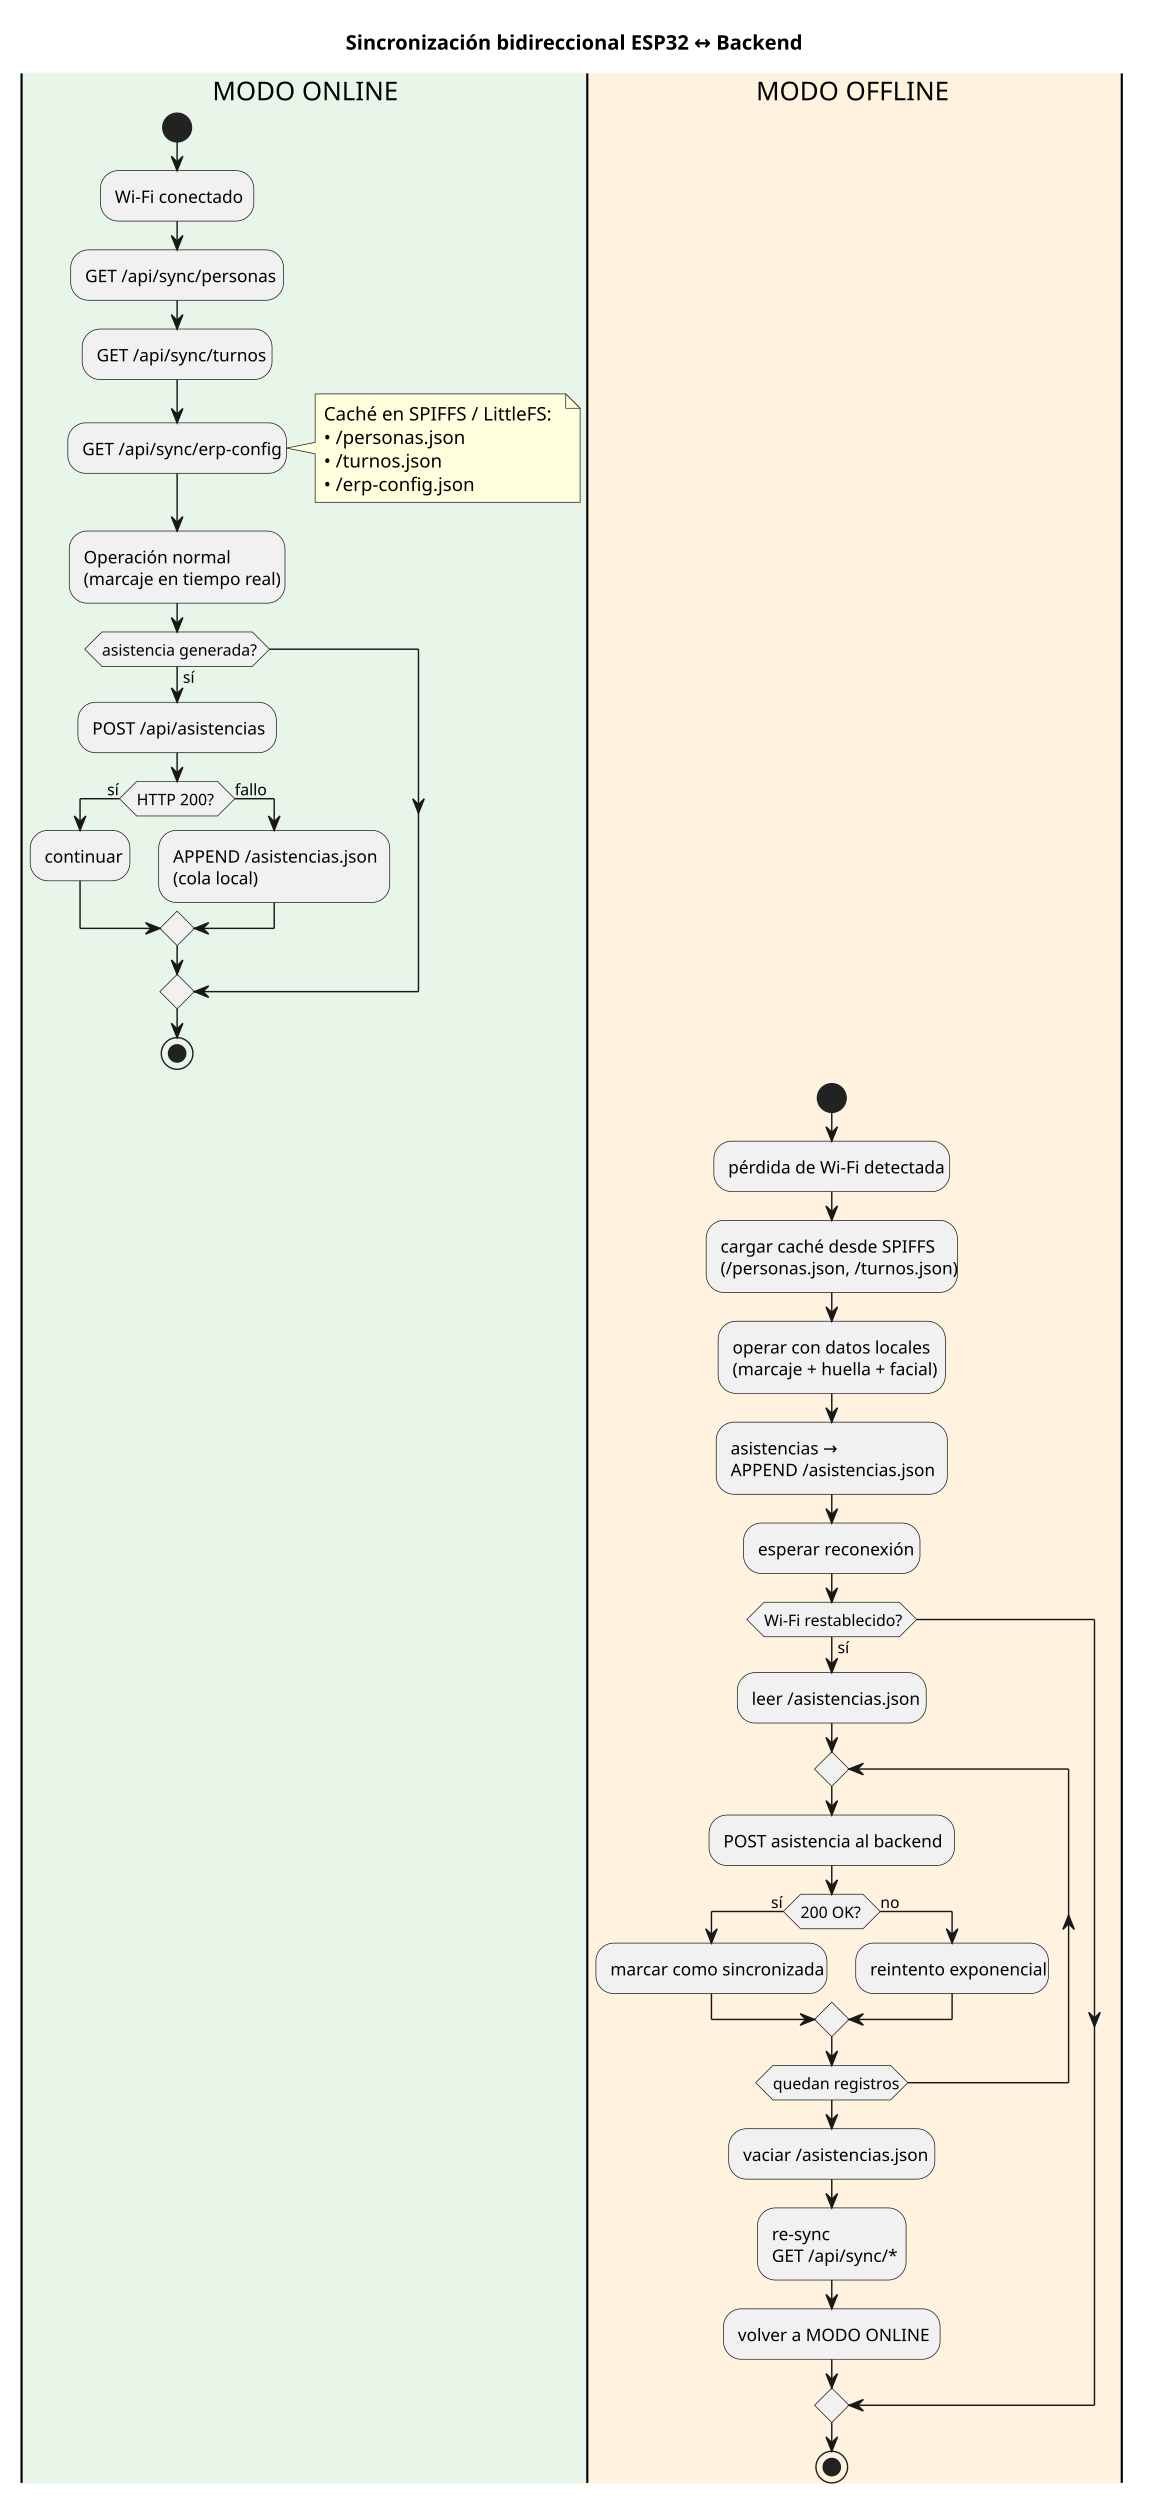
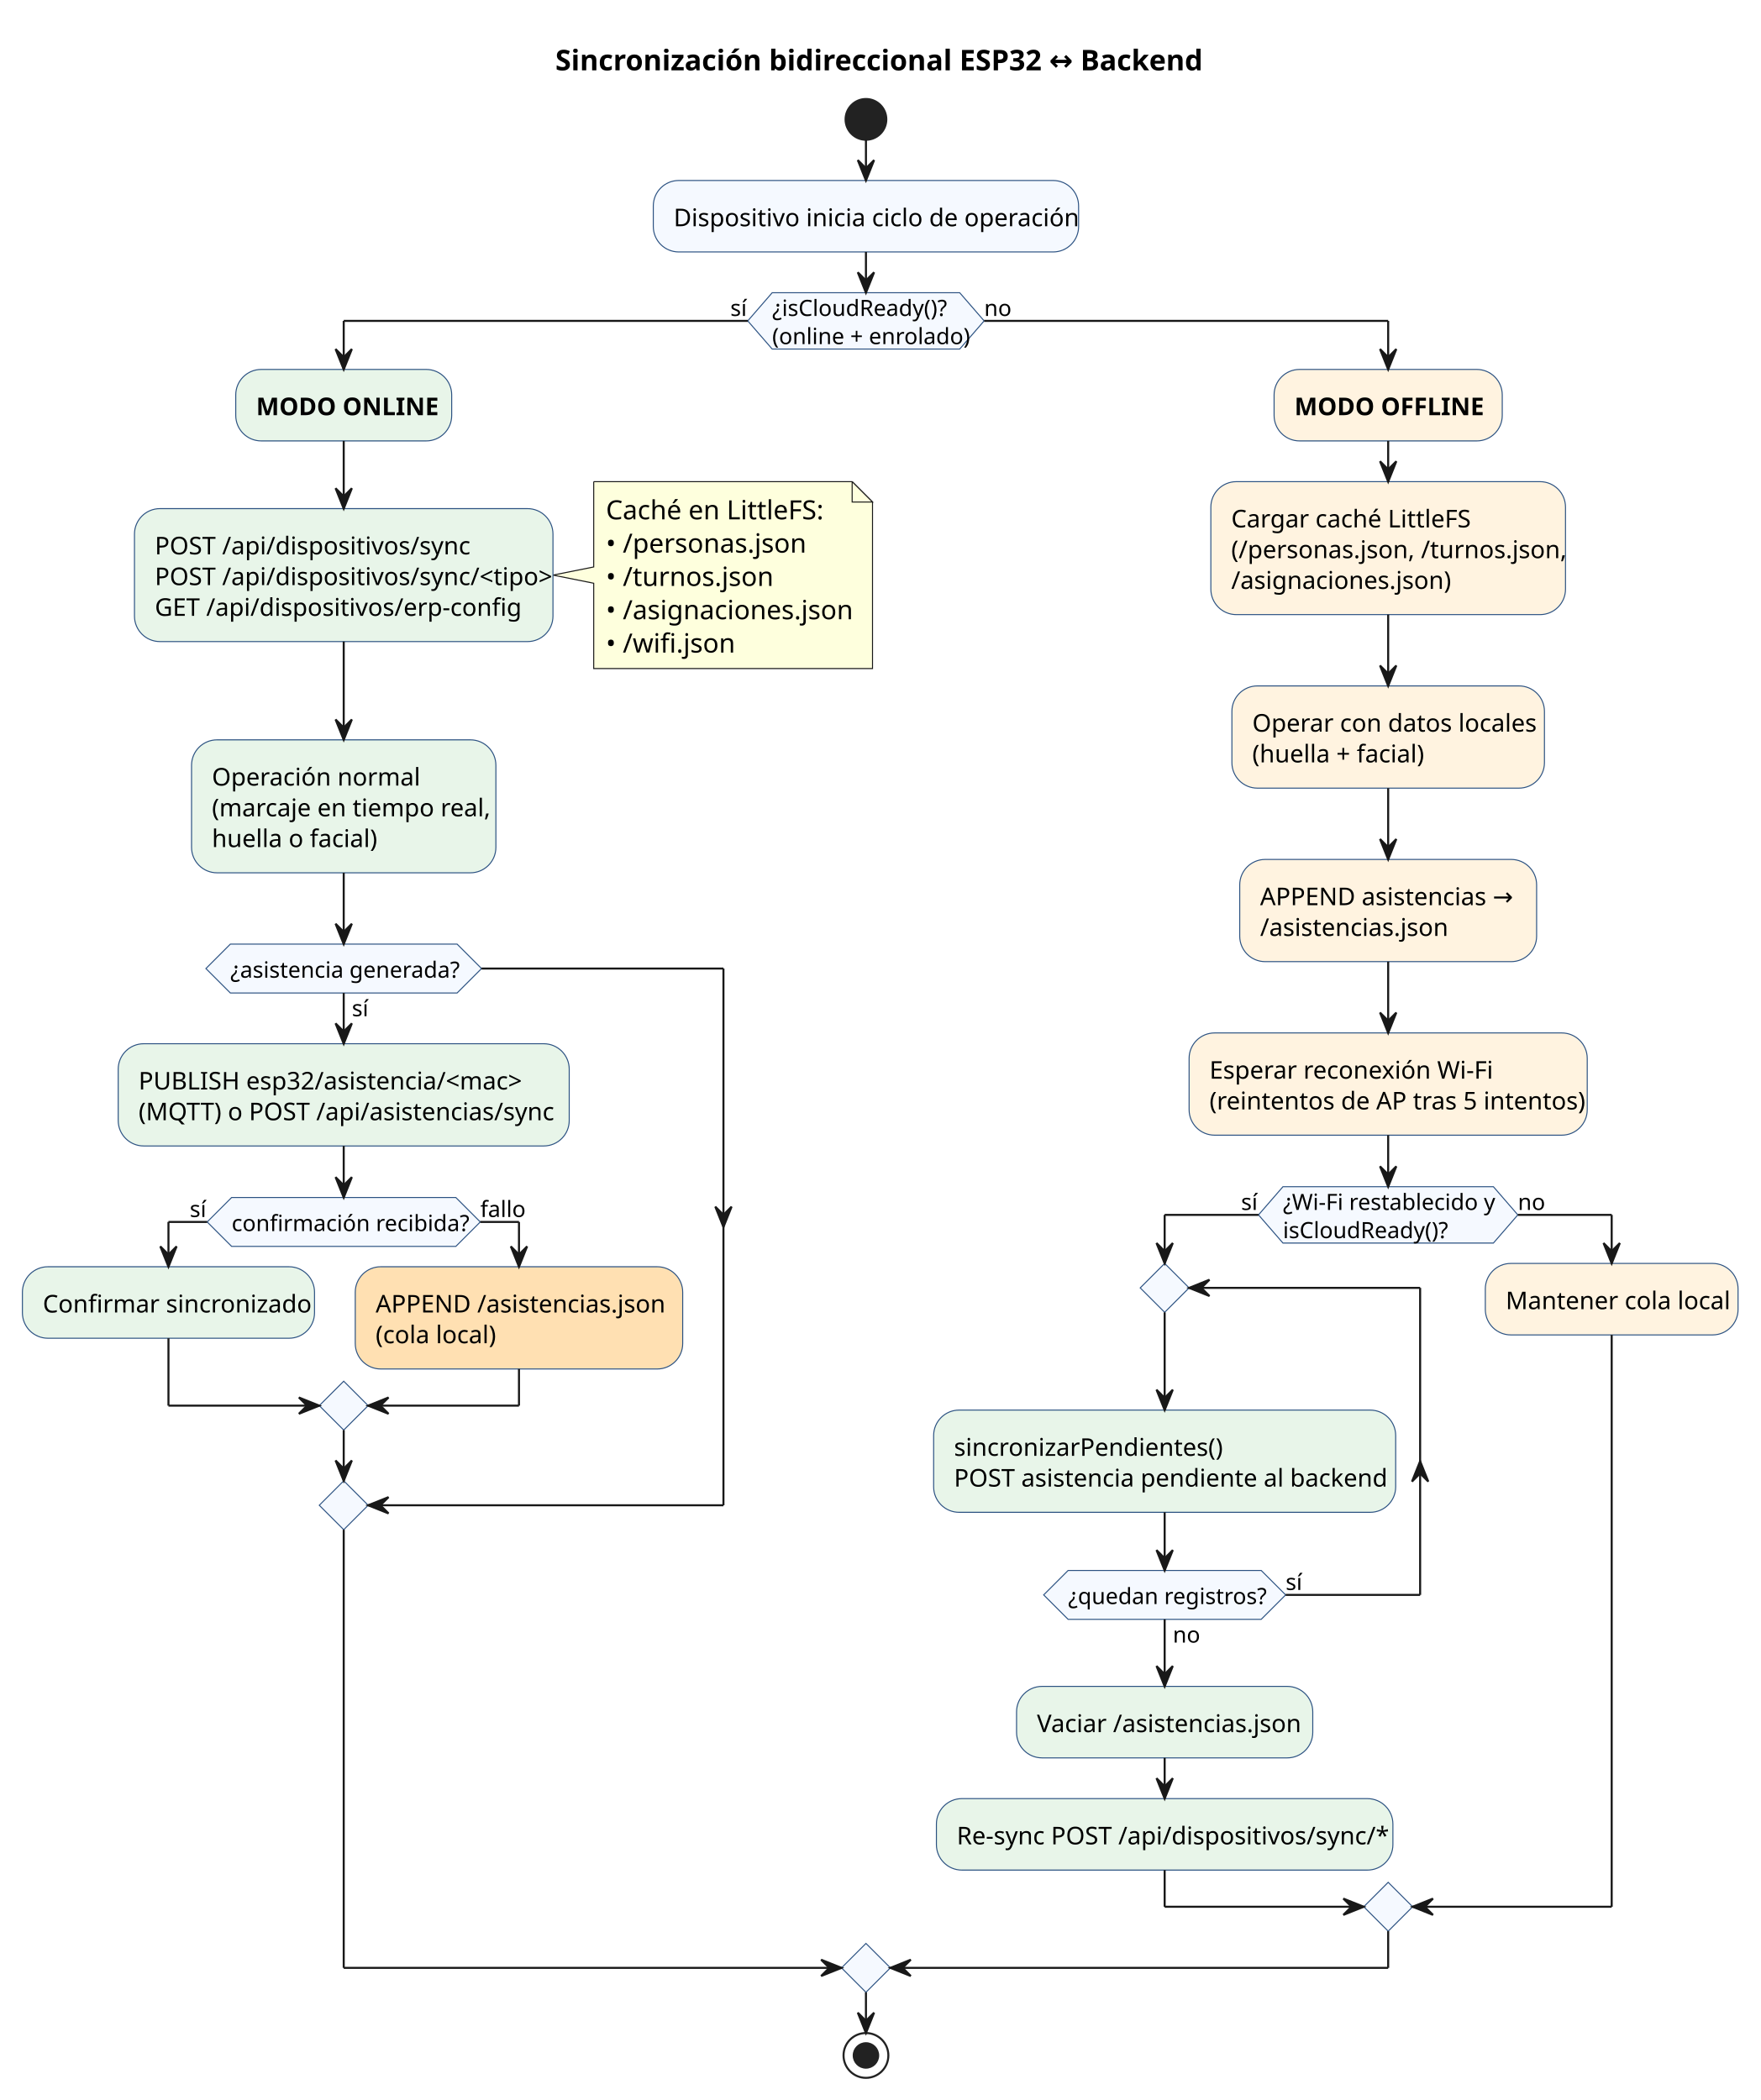
- <svg xmlns="http://www.w3.org/2000/svg" contentStyleType="text/css" height="1739px" preserveAspectRatio="none" style="width:799px;height:1739px;background:#FFFFFF;" version="1.1" viewBox="0 0 799 1739" width="799px" zoomAndPan="magnify">
+ <svg xmlns="http://www.w3.org/2000/svg" contentStyleType="text/css" height="1031px" preserveAspectRatio="none" style="width:864px;height:1031px;background:#FFFFFF;" version="1.1" viewBox="0 0 864 1031" width="864px" zoomAndPan="magnify">
  <defs />
  <g>
-     <text fill="#000000" font-family="sans-serif" font-size="14" font-weight="bold" lengthAdjust="spacing" textLength="315.937" x="240.442" y="34.533">Sincronización bidireccional ESP32 ↔ Backend</text>
-     <rect fill="none" height="22.641" style="stroke:none;stroke-width:1;" width="766.82" x="15" y="51.065" />
-     <rect fill="#E8F5E9" height="1676.039" style="stroke:#E8F5E9;stroke-width:1;" width="393.519" x="15" y="51.065" />
-     <ellipse cx="123.205" cy="88.705" fill="#222222" rx="10" ry="10" style="stroke:#222222;stroke-width:1;" />
-     <rect fill="#F1F1F1" height="35.094" rx="12.5" ry="12.5" style="stroke:#181818;stroke-width:0.5;" width="106.695" x="69.857" y="118.705" />
-     <text fill="#000000" font-family="sans-serif" font-size="12" lengthAdjust="spacing" textLength="86.695" x="79.857" y="141.162">Wi-Fi conectado</text>
-     <rect fill="#F1F1F1" height="35.094" rx="12.5" ry="12.5" style="stroke:#181818;stroke-width:0.5;" width="148.057" x="49.177" y="173.799" />
-     <text fill="#000000" font-family="sans-serif" font-size="12" lengthAdjust="spacing" textLength="128.057" x="59.177" y="196.256">GET /api/sync/personas</text>
-     <rect fill="#F1F1F1" height="35.094" rx="12.5" ry="12.5" style="stroke:#181818;stroke-width:0.5;" width="132.043" x="57.184" y="228.893" />
-     <text fill="#000000" font-family="sans-serif" font-size="12" lengthAdjust="spacing" textLength="112.043" x="67.184" y="251.35">GET /api/sync/turnos</text>
-     <path d="M219.231,273.986 L219.231,307.69 L199.231,311.69 L219.231,315.69 L219.231,349.393 A0,0 0 0 0 219.231,349.393 L403.519,349.393 A0,0 0 0 0 403.519,349.393 L403.519,283.986 L393.519,273.986 L219.231,273.986 A0,0 0 0 0 219.231,273.986 " fill="#FEFFDD" style="stroke:#181818;stroke-width:0.5;" />
-     <path d="M393.519,273.986 L393.519,283.986 L403.519,283.986 L393.519,273.986 " fill="#FEFFDD" style="stroke:#181818;stroke-width:0.5;" />
-     <text fill="#000000" font-family="sans-serif" font-size="13" lengthAdjust="spacing" textLength="163.287" x="225.231" y="292.481">Caché en SPIFFS / LittleFS:</text>
-     <text fill="#000000" font-family="sans-serif" font-size="13" lengthAdjust="spacing" textLength="93.444" x="225.231" y="308.833">• /personas.json</text>
-     <text fill="#000000" font-family="sans-serif" font-size="13" lengthAdjust="spacing" textLength="76.096" x="225.231" y="325.185">• /turnos.json</text>
-     <text fill="#000000" font-family="sans-serif" font-size="13" lengthAdjust="spacing" textLength="97.773" x="225.231" y="341.536">• /erp-config.json</text>
-     <rect fill="#F1F1F1" height="35.094" rx="12.5" ry="12.5" style="stroke:#181818;stroke-width:0.5;" width="152.053" x="47.179" y="294.143" />
-     <text fill="#000000" font-family="sans-serif" font-size="12" lengthAdjust="spacing" textLength="132.053" x="57.179" y="316.6">GET /api/sync/erp-config</text>
-     <rect fill="#F1F1F1" height="50.188" rx="12.5" ry="12.5" style="stroke:#181818;stroke-width:0.5;" width="150.049" x="48.181" y="369.393" />
-     <text fill="#000000" font-family="sans-serif" font-size="12" lengthAdjust="spacing" textLength="95.379" x="58.181" y="391.85">Operación normal</text>
-     <text fill="#000000" font-family="sans-serif" font-size="12" lengthAdjust="spacing" textLength="130.049" x="58.181" y="406.943">(marcaje en tiempo real)</text>
-     <rect fill="#F1F1F1" height="35.094" rx="12.5" ry="12.5" style="stroke:#181818;stroke-width:0.5;" width="138.049" x="54.181" y="488.498" />
-     <text fill="#000000" font-family="sans-serif" font-size="12" lengthAdjust="spacing" textLength="118.049" x="64.181" y="510.955">POST /api/asistencias</text>
-     <polygon fill="#F1F1F1" points="95.082,543.592,151.328,543.592,163.328,555.592,151.328,567.592,95.082,567.592,83.082,555.592,95.082,543.592" style="stroke:#181818;stroke-width:0.5;" />
-     <text fill="#000000" font-family="sans-serif" font-size="11" lengthAdjust="spacing" textLength="56.246" x="95.082" y="560.093">HTTP 200?</text>
-     <text fill="#000000" font-family="sans-serif" font-size="11" lengthAdjust="spacing" textLength="8.556" x="74.526" y="553.175">sí</text>
-     <text fill="#000000" font-family="sans-serif" font-size="11" lengthAdjust="spacing" textLength="20.179" x="163.328" y="553.175">fallo</text>
-     <rect fill="#F1F1F1" height="35.094" rx="12.5" ry="12.5" style="stroke:#181818;stroke-width:0.5;" width="69.365" x="21" y="577.592" />
-     <text fill="#000000" font-family="sans-serif" font-size="12" lengthAdjust="spacing" textLength="49.365" x="31" y="600.049">continuar</text>
-     <rect fill="#F1F1F1" height="50.188" rx="12.5" ry="12.5" style="stroke:#181818;stroke-width:0.5;" width="160.725" x="110.365" y="577.592" />
-     <text fill="#000000" font-family="sans-serif" font-size="12" lengthAdjust="spacing" textLength="140.725" x="120.365" y="600.049">APPEND /asistencias.json</text>
-     <text fill="#000000" font-family="sans-serif" font-size="12" lengthAdjust="spacing" textLength="58.02" x="120.365" y="615.143">(cola local)</text>
-     <polygon fill="#F1F1F1" points="123.205,633.779,135.205,645.779,123.205,657.779,111.205,645.779,123.205,633.779" style="stroke:#181818;stroke-width:0.5;" />
-     <polygon fill="#F1F1F1" points="70.918,439.58,175.493,439.58,187.493,451.58,175.493,463.58,70.918,463.58,58.917,451.58,70.918,439.58" style="stroke:#181818;stroke-width:0.5;" />
-     <text fill="#000000" font-family="sans-serif" font-size="11" lengthAdjust="spacing" textLength="8.556" x="127.205" y="474.999">sí</text>
-     <text fill="#000000" font-family="sans-serif" font-size="11" lengthAdjust="spacing" textLength="104.575" x="70.918" y="456.081">asistencia generada?</text>
-     <polygon fill="#F1F1F1" points="123.205,677.779,135.205,689.779,123.205,701.779,111.205,689.779,123.205,677.779" style="stroke:#181818;stroke-width:0.5;" />
-     <ellipse cx="123.205" cy="732.779" fill="none" rx="11" ry="11" style="stroke:#222222;stroke-width:1;" />
-     <ellipse cx="123.205" cy="732.779" fill="#222222" rx="6" ry="6" style="stroke:#222222;stroke-width:1;" />
-     <line style="stroke:#000000;stroke-width:1.5;" x1="15" x2="15" y1="51.065" y2="1727.103" />
-     <rect fill="#FFF3E0" height="1676.039" style="stroke:#FFF3E0;stroke-width:1;" width="371.801" x="408.519" y="51.065" />
-     <ellipse cx="578.578" cy="763.779" fill="#222222" rx="10" ry="10" style="stroke:#222222;stroke-width:1;" />
-     <rect fill="#F1F1F1" height="35.094" rx="12.5" ry="12.5" style="stroke:#181818;stroke-width:0.5;" width="164.076" x="496.54" y="793.779" />
-     <text fill="#000000" font-family="sans-serif" font-size="12" lengthAdjust="spacing" textLength="144.076" x="506.54" y="816.236">pérdida de Wi-Fi detectada</text>
-     <rect fill="#F1F1F1" height="50.188" rx="12.5" ry="12.5" style="stroke:#181818;stroke-width:0.5;" width="174.74" x="491.208" y="848.873" />
-     <text fill="#000000" font-family="sans-serif" font-size="12" lengthAdjust="spacing" textLength="150.738" x="501.208" y="871.33">cargar caché desde SPIFFS</text>
-     <text fill="#000000" font-family="sans-serif" font-size="12" lengthAdjust="spacing" textLength="154.74" x="501.208" y="886.424">(/personas.json, /turnos.json)</text>
-     <rect fill="#F1F1F1" height="50.188" rx="12.5" ry="12.5" style="stroke:#181818;stroke-width:0.5;" width="158.065" x="499.546" y="919.061" />
-     <text fill="#000000" font-family="sans-serif" font-size="12" lengthAdjust="spacing" textLength="130.746" x="509.546" y="941.518">operar con datos locales</text>
-     <text fill="#000000" font-family="sans-serif" font-size="12" lengthAdjust="spacing" textLength="138.065" x="509.546" y="956.611">(marcaje + huella + facial)</text>
-     <rect fill="#F1F1F1" height="50.188" rx="12.5" ry="12.5" style="stroke:#181818;stroke-width:0.5;" width="160.725" x="498.216" y="989.248" />
-     <text fill="#000000" font-family="sans-serif" font-size="12" lengthAdjust="spacing" textLength="73.049" x="508.216" y="1011.705">asistencias →</text>
-     <text fill="#000000" font-family="sans-serif" font-size="12" lengthAdjust="spacing" textLength="140.725" x="508.216" y="1026.799">APPEND /asistencias.json</text>
-     <rect fill="#F1F1F1" height="35.094" rx="12.5" ry="12.5" style="stroke:#181818;stroke-width:0.5;" width="122.727" x="517.215" y="1059.436" />
-     <text fill="#000000" font-family="sans-serif" font-size="12" lengthAdjust="spacing" textLength="102.727" x="527.215" y="1081.893">esperar reconexión</text>
-     <rect fill="#F1F1F1" height="35.094" rx="12.5" ry="12.5" style="stroke:#181818;stroke-width:0.5;" width="131.387" x="512.885" y="1163.447" />
-     <text fill="#000000" font-family="sans-serif" font-size="12" lengthAdjust="spacing" textLength="111.387" x="522.885" y="1185.904">leer /asistencias.json</text>
-     <rect fill="#F1F1F1" height="35.094" rx="12.5" ry="12.5" style="stroke:#181818;stroke-width:0.5;" width="170.744" x="493.206" y="1262.541" />
-     <text fill="#000000" font-family="sans-serif" font-size="12" lengthAdjust="spacing" textLength="150.744" x="503.206" y="1284.998">POST asistencia al backend</text>
-     <polygon fill="#F1F1F1" points="556.868,1317.635,600.288,1317.635,612.288,1329.635,600.288,1341.635,556.868,1341.635,544.868,1329.635,556.868,1317.635" style="stroke:#181818;stroke-width:0.5;" />
-     <text fill="#000000" font-family="sans-serif" font-size="11" lengthAdjust="spacing" textLength="43.42" x="556.868" y="1334.136">200 OK?</text>
-     <text fill="#000000" font-family="sans-serif" font-size="11" lengthAdjust="spacing" textLength="8.556" x="536.312" y="1327.218">sí</text>
-     <text fill="#000000" font-family="sans-serif" font-size="11" lengthAdjust="spacing" textLength="12.235" x="612.288" y="1327.218">no</text>
-     <rect fill="#F1F1F1" height="35.094" rx="12.5" ry="12.5" style="stroke:#181818;stroke-width:0.5;" width="160.719" x="414.519" y="1351.635" />
-     <text fill="#000000" font-family="sans-serif" font-size="12" lengthAdjust="spacing" textLength="140.719" x="424.519" y="1374.092">marcar como sincronizada</text>
-     <rect fill="#F1F1F1" height="35.094" rx="12.5" ry="12.5" style="stroke:#181818;stroke-width:0.5;" width="134.082" x="595.237" y="1351.635" />
-     <text fill="#000000" font-family="sans-serif" font-size="12" lengthAdjust="spacing" textLength="114.082" x="605.237" y="1374.092">reintento exponencial</text>
-     <polygon fill="#F1F1F1" points="578.578,1392.728,590.578,1404.728,578.578,1416.728,566.578,1404.728,578.578,1392.728" style="stroke:#181818;stroke-width:0.5;" />
-     <polygon fill="#F1F1F1" points="578.578,1218.541,590.578,1230.541,578.578,1242.541,566.578,1230.541,578.578,1218.541" style="stroke:#181818;stroke-width:0.5;" />
-     <polygon fill="#F1F1F1" points="537.607,1436.728,619.549,1436.728,631.549,1448.728,619.549,1460.728,537.607,1460.728,525.607,1448.728,537.607,1436.728" style="stroke:#181818;stroke-width:0.5;" />
-     <text fill="#000000" font-family="sans-serif" font-size="11" lengthAdjust="spacing" textLength="81.941" x="537.607" y="1453.229">quedan registros</text>
-     <rect fill="#F1F1F1" height="35.094" rx="12.5" ry="12.5" style="stroke:#181818;stroke-width:0.5;" width="143.387" x="506.885" y="1480.728" />
-     <text fill="#000000" font-family="sans-serif" font-size="12" lengthAdjust="spacing" textLength="123.387" x="516.885" y="1503.186">vaciar /asistencias.json</text>
-     <rect fill="#F1F1F1" height="50.188" rx="12.5" ry="12.5" style="stroke:#181818;stroke-width:0.5;" width="103.361" x="526.898" y="1535.822" />
-     <text fill="#000000" font-family="sans-serif" font-size="12" lengthAdjust="spacing" textLength="39.34" x="536.898" y="1558.279">re-sync</text>
-     <text fill="#000000" font-family="sans-serif" font-size="12" lengthAdjust="spacing" textLength="83.361" x="536.898" y="1573.373">GET /api/sync/*</text>
-     <rect fill="#F1F1F1" height="35.094" rx="12.5" ry="12.5" style="stroke:#181818;stroke-width:0.5;" width="150.693" x="503.231" y="1606.01" />
-     <text fill="#000000" font-family="sans-serif" font-size="12" lengthAdjust="spacing" textLength="130.693" x="513.231" y="1628.467">volver a MODO ONLINE</text>
-     <polygon fill="#F1F1F1" points="531.509,1114.529,625.648,1114.529,637.648,1126.529,625.648,1138.529,531.509,1138.529,519.509,1126.529,531.509,1114.529" style="stroke:#181818;stroke-width:0.5;" />
-     <text fill="#000000" font-family="sans-serif" font-size="11" lengthAdjust="spacing" textLength="8.556" x="582.578" y="1149.948">sí</text>
-     <text fill="#000000" font-family="sans-serif" font-size="11" lengthAdjust="spacing" textLength="94.139" x="531.509" y="1131.03">Wi-Fi restablecido?</text>
-     <polygon fill="#F1F1F1" points="578.578,1661.103,590.578,1673.103,578.578,1685.103,566.578,1673.103,578.578,1661.103" style="stroke:#181818;stroke-width:0.5;" />
-     <ellipse cx="578.578" cy="1716.103" fill="none" rx="11" ry="11" style="stroke:#222222;stroke-width:1;" />
-     <ellipse cx="578.578" cy="1716.103" fill="#222222" rx="6" ry="6" style="stroke:#222222;stroke-width:1;" />
-     <line style="stroke:#000000;stroke-width:1.5;" x1="408.519" x2="408.519" y1="51.065" y2="1727.103" />
-     <line style="stroke:#000000;stroke-width:1.5;" x1="780.319" x2="780.319" y1="51.065" y2="1727.103" />
-     <line style="stroke:#181818;stroke-width:1;" x1="123.205" x2="123.205" y1="98.705" y2="118.705" />
-     <polygon fill="#181818" points="119.205,108.705,123.205,118.705,127.205,108.705,123.205,112.705" style="stroke:#181818;stroke-width:1;" />
-     <line style="stroke:#181818;stroke-width:1;" x1="123.205" x2="123.205" y1="153.799" y2="173.799" />
-     <polygon fill="#181818" points="119.205,163.799,123.205,173.799,127.205,163.799,123.205,167.799" style="stroke:#181818;stroke-width:1;" />
-     <line style="stroke:#181818;stroke-width:1;" x1="123.205" x2="123.205" y1="208.893" y2="228.893" />
-     <polygon fill="#181818" points="119.205,218.893,123.205,228.893,127.205,218.893,123.205,222.893" style="stroke:#181818;stroke-width:1;" />
-     <line style="stroke:#181818;stroke-width:1;" x1="123.205" x2="123.205" y1="263.986" y2="294.143" />
-     <polygon fill="#181818" points="119.205,284.143,123.205,294.143,127.205,284.143,123.205,288.143" style="stroke:#181818;stroke-width:1;" />
-     <line style="stroke:#181818;stroke-width:1;" x1="123.205" x2="123.205" y1="329.236" y2="369.393" />
-     <polygon fill="#181818" points="119.205,359.393,123.205,369.393,127.205,359.393,123.205,363.393" style="stroke:#181818;stroke-width:1;" />
-     <line style="stroke:#181818;stroke-width:1;" x1="83.082" x2="55.683" y1="555.592" y2="555.592" />
-     <line style="stroke:#181818;stroke-width:1;" x1="55.683" x2="55.683" y1="555.592" y2="577.592" />
-     <polygon fill="#181818" points="51.683,567.592,55.683,577.592,59.683,567.592,55.683,571.592" style="stroke:#181818;stroke-width:1;" />
-     <line style="stroke:#181818;stroke-width:1;" x1="163.328" x2="190.727" y1="555.592" y2="555.592" />
-     <line style="stroke:#181818;stroke-width:1;" x1="190.727" x2="190.727" y1="555.592" y2="577.592" />
-     <polygon fill="#181818" points="186.727,567.592,190.727,577.592,194.727,567.592,190.727,571.592" style="stroke:#181818;stroke-width:1;" />
-     <line style="stroke:#181818;stroke-width:1;" x1="55.683" x2="55.683" y1="612.686" y2="645.779" />
-     <line style="stroke:#181818;stroke-width:1;" x1="55.683" x2="111.205" y1="645.779" y2="645.779" />
-     <polygon fill="#181818" points="101.205,641.779,111.205,645.779,101.205,649.779,105.205,645.779" style="stroke:#181818;stroke-width:1;" />
-     <line style="stroke:#181818;stroke-width:1;" x1="190.727" x2="190.727" y1="627.779" y2="645.779" />
-     <line style="stroke:#181818;stroke-width:1;" x1="190.727" x2="135.205" y1="645.779" y2="645.779" />
-     <polygon fill="#181818" points="145.205,641.779,135.205,645.779,145.205,649.779,141.205,645.779" style="stroke:#181818;stroke-width:1;" />
-     <line style="stroke:#181818;stroke-width:1;" x1="123.205" x2="123.205" y1="523.592" y2="543.592" />
-     <polygon fill="#181818" points="119.205,533.592,123.205,543.592,127.205,533.592,123.205,537.592" style="stroke:#181818;stroke-width:1;" />
-     <line style="stroke:#181818;stroke-width:1;" x1="123.205" x2="123.205" y1="463.58" y2="488.498" />
-     <polygon fill="#181818" points="119.205,478.498,123.205,488.498,127.205,478.498,123.205,482.498" style="stroke:#181818;stroke-width:1;" />
-     <line style="stroke:#181818;stroke-width:1;" x1="187.493" x2="291.09" y1="451.58" y2="451.58" />
-     <polygon fill="#181818" points="287.09,555.639,291.09,565.639,295.09,555.639,291.09,559.639" style="stroke:#181818;stroke-width:1;" />
-     <line style="stroke:#181818;stroke-width:1;" x1="291.09" x2="291.09" y1="451.58" y2="689.779" />
-     <line style="stroke:#181818;stroke-width:1;" x1="291.09" x2="135.205" y1="689.779" y2="689.779" />
-     <polygon fill="#181818" points="145.205,685.779,135.205,689.779,145.205,693.779,141.205,689.779" style="stroke:#181818;stroke-width:1;" />
-     <line style="stroke:#181818;stroke-width:1;" x1="123.205" x2="123.205" y1="657.779" y2="677.779" />
-     <polygon fill="#181818" points="119.205,667.779,123.205,677.779,127.205,667.779,123.205,671.779" style="stroke:#181818;stroke-width:1;" />
-     <line style="stroke:#181818;stroke-width:1;" x1="123.205" x2="123.205" y1="419.58" y2="439.58" />
-     <polygon fill="#181818" points="119.205,429.58,123.205,439.58,127.205,429.58,123.205,433.58" style="stroke:#181818;stroke-width:1;" />
-     <line style="stroke:#181818;stroke-width:1;" x1="123.205" x2="123.205" y1="701.779" y2="721.779" />
-     <polygon fill="#181818" points="119.205,711.779,123.205,721.779,127.205,711.779,123.205,715.779" style="stroke:#181818;stroke-width:1;" />
-     <line style="stroke:#181818;stroke-width:1;" x1="578.578" x2="578.578" y1="773.779" y2="793.779" />
-     <polygon fill="#181818" points="574.578,783.779,578.578,793.779,582.578,783.779,578.578,787.779" style="stroke:#181818;stroke-width:1;" />
-     <line style="stroke:#181818;stroke-width:1;" x1="578.578" x2="578.578" y1="828.873" y2="848.873" />
-     <polygon fill="#181818" points="574.578,838.873,578.578,848.873,582.578,838.873,578.578,842.873" style="stroke:#181818;stroke-width:1;" />
-     <line style="stroke:#181818;stroke-width:1;" x1="578.578" x2="578.578" y1="899.061" y2="919.061" />
-     <polygon fill="#181818" points="574.578,909.061,578.578,919.061,582.578,909.061,578.578,913.061" style="stroke:#181818;stroke-width:1;" />
-     <line style="stroke:#181818;stroke-width:1;" x1="578.578" x2="578.578" y1="969.248" y2="989.248" />
-     <polygon fill="#181818" points="574.578,979.248,578.578,989.248,582.578,979.248,578.578,983.248" style="stroke:#181818;stroke-width:1;" />
-     <line style="stroke:#181818;stroke-width:1;" x1="578.578" x2="578.578" y1="1039.436" y2="1059.436" />
-     <polygon fill="#181818" points="574.578,1049.436,578.578,1059.436,582.578,1049.436,578.578,1053.436" style="stroke:#181818;stroke-width:1;" />
-     <line style="stroke:#181818;stroke-width:1;" x1="544.868" x2="494.878" y1="1329.635" y2="1329.635" />
-     <line style="stroke:#181818;stroke-width:1;" x1="494.878" x2="494.878" y1="1329.635" y2="1351.635" />
-     <polygon fill="#181818" points="490.878,1341.635,494.878,1351.635,498.878,1341.635,494.878,1345.635" style="stroke:#181818;stroke-width:1;" />
-     <line style="stroke:#181818;stroke-width:1;" x1="612.288" x2="662.278" y1="1329.635" y2="1329.635" />
-     <line style="stroke:#181818;stroke-width:1;" x1="662.278" x2="662.278" y1="1329.635" y2="1351.635" />
-     <polygon fill="#181818" points="658.278,1341.635,662.278,1351.635,666.278,1341.635,662.278,1345.635" style="stroke:#181818;stroke-width:1;" />
-     <line style="stroke:#181818;stroke-width:1;" x1="494.878" x2="494.878" y1="1386.728" y2="1404.728" />
-     <line style="stroke:#181818;stroke-width:1;" x1="494.878" x2="566.578" y1="1404.728" y2="1404.728" />
-     <polygon fill="#181818" points="556.578,1400.728,566.578,1404.728,556.578,1408.728,560.578,1404.728" style="stroke:#181818;stroke-width:1;" />
-     <line style="stroke:#181818;stroke-width:1;" x1="662.278" x2="662.278" y1="1386.728" y2="1404.728" />
-     <line style="stroke:#181818;stroke-width:1;" x1="662.278" x2="590.578" y1="1404.728" y2="1404.728" />
-     <polygon fill="#181818" points="600.578,1400.728,590.578,1404.728,600.578,1408.728,596.578,1404.728" style="stroke:#181818;stroke-width:1;" />
-     <line style="stroke:#181818;stroke-width:1;" x1="578.578" x2="578.578" y1="1297.635" y2="1317.635" />
-     <polygon fill="#181818" points="574.578,1307.635,578.578,1317.635,582.578,1307.635,578.578,1311.635" style="stroke:#181818;stroke-width:1;" />
-     <line style="stroke:#181818;stroke-width:1;" x1="578.578" x2="578.578" y1="1242.541" y2="1262.541" />
-     <polygon fill="#181818" points="574.578,1252.541,578.578,1262.541,582.578,1252.541,578.578,1256.541" style="stroke:#181818;stroke-width:1;" />
-     <line style="stroke:#181818;stroke-width:1;" x1="631.549" x2="743.319" y1="1448.728" y2="1448.728" />
-     <polygon fill="#181818" points="739.319,1342.135,743.319,1332.135,747.319,1342.135,743.319,1338.135" style="stroke:#181818;stroke-width:1;" />
-     <line style="stroke:#181818;stroke-width:1;" x1="743.319" x2="743.319" y1="1230.541" y2="1448.728" />
-     <line style="stroke:#181818;stroke-width:1;" x1="743.319" x2="590.578" y1="1230.541" y2="1230.541" />
-     <polygon fill="#181818" points="600.578,1226.541,590.578,1230.541,600.578,1234.541,596.578,1230.541" style="stroke:#181818;stroke-width:1;" />
-     <line style="stroke:#181818;stroke-width:1;" x1="578.578" x2="578.578" y1="1416.728" y2="1436.728" />
-     <polygon fill="#181818" points="574.578,1426.728,578.578,1436.728,582.578,1426.728,578.578,1430.728" style="stroke:#181818;stroke-width:1;" />
-     <line style="stroke:#181818;stroke-width:1;" x1="578.578" x2="578.578" y1="1198.541" y2="1218.541" />
-     <polygon fill="#181818" points="574.578,1208.541,578.578,1218.541,582.578,1208.541,578.578,1212.541" style="stroke:#181818;stroke-width:1;" />
-     <line style="stroke:#181818;stroke-width:1;" x1="578.578" x2="578.578" y1="1460.728" y2="1480.728" />
-     <polygon fill="#181818" points="574.578,1470.728,578.578,1480.728,582.578,1470.728,578.578,1474.728" style="stroke:#181818;stroke-width:1;" />
-     <line style="stroke:#181818;stroke-width:1;" x1="578.578" x2="578.578" y1="1515.822" y2="1535.822" />
-     <polygon fill="#181818" points="574.578,1525.822,578.578,1535.822,582.578,1525.822,578.578,1529.822" style="stroke:#181818;stroke-width:1;" />
-     <line style="stroke:#181818;stroke-width:1;" x1="578.578" x2="578.578" y1="1586.01" y2="1606.01" />
-     <polygon fill="#181818" points="574.578,1596.01,578.578,1606.01,582.578,1596.01,578.578,1600.01" style="stroke:#181818;stroke-width:1;" />
-     <line style="stroke:#181818;stroke-width:1;" x1="578.578" x2="578.578" y1="1138.529" y2="1163.447" />
-     <polygon fill="#181818" points="574.578,1153.447,578.578,1163.447,582.578,1153.447,578.578,1157.447" style="stroke:#181818;stroke-width:1;" />
-     <line style="stroke:#181818;stroke-width:1;" x1="637.648" x2="761.319" y1="1126.529" y2="1126.529" />
-     <polygon fill="#181818" points="757.319,1399.775,761.319,1409.775,765.319,1399.775,761.319,1403.775" style="stroke:#181818;stroke-width:1;" />
-     <line style="stroke:#181818;stroke-width:1;" x1="761.319" x2="761.319" y1="1126.529" y2="1673.103" />
-     <line style="stroke:#181818;stroke-width:1;" x1="761.319" x2="590.578" y1="1673.103" y2="1673.103" />
-     <polygon fill="#181818" points="600.578,1669.103,590.578,1673.103,600.578,1677.103,596.578,1673.103" style="stroke:#181818;stroke-width:1;" />
-     <line style="stroke:#181818;stroke-width:1;" x1="578.578" x2="578.578" y1="1641.103" y2="1661.103" />
-     <polygon fill="#181818" points="574.578,1651.103,578.578,1661.103,582.578,1651.103,578.578,1655.103" style="stroke:#181818;stroke-width:1;" />
-     <line style="stroke:#181818;stroke-width:1;" x1="578.578" x2="578.578" y1="1094.529" y2="1114.529" />
-     <polygon fill="#181818" points="574.578,1104.529,578.578,1114.529,582.578,1104.529,578.578,1108.529" style="stroke:#181818;stroke-width:1;" />
-     <line style="stroke:#181818;stroke-width:1;" x1="578.578" x2="578.578" y1="1685.103" y2="1705.103" />
-     <polygon fill="#181818" points="574.578,1695.103,578.578,1705.103,582.578,1695.103,578.578,1699.103" style="stroke:#181818;stroke-width:1;" />
-     <text fill="#000000" font-family="sans-serif" font-size="18" lengthAdjust="spacing" textLength="128.013" x="147.753" y="69.75">MODO ONLINE</text>
-     <text fill="#000000" font-family="sans-serif" font-size="18" lengthAdjust="spacing" textLength="137.004" x="525.917" y="69.75">MODO OFFLINE</text>
+     <text fill="#000000" font-family="sans-serif" font-size="14" font-weight="bold" lengthAdjust="spacing" textLength="315.937" x="272.596" y="34.533">Sincronización bidireccional ESP32 ↔ Backend</text>
+     <ellipse cx="425.053" cy="58.609" fill="#222222" rx="10" ry="10" style="stroke:#222222;stroke-width:1;" />
+     <rect fill="#F5F9FF" height="35.094" rx="12.5" ry="12.5" style="stroke:#2C5282;stroke-width:0.5;" width="208.76" x="320.673" y="88.609" />
+     <text fill="#000000" font-family="sans-serif" font-size="12" lengthAdjust="spacing" textLength="188.76" x="330.673" y="111.066">Dispositivo inicia ciclo de operación</text>
+     <polygon fill="#F5F9FF" points="379.036,143.703,471.069,143.703,483.069,157.539,471.069,171.375,379.036,171.375,367.036,157.539,379.036,143.703" style="stroke:#2C5282;stroke-width:0.5;" />
+     <text fill="#000000" font-family="sans-serif" font-size="11" lengthAdjust="spacing" textLength="88.644" x="379.036" y="155.122">¿isCloudReady()?</text>
+     <text fill="#000000" font-family="sans-serif" font-size="11" lengthAdjust="spacing" textLength="92.034" x="379.036" y="168.958">(online + enrolado)</text>
+     <text fill="#000000" font-family="sans-serif" font-size="11" lengthAdjust="spacing" textLength="8.556" x="358.479" y="155.122">sí</text>
+     <text fill="#000000" font-family="sans-serif" font-size="11" lengthAdjust="spacing" textLength="12.235" x="483.069" y="155.122">no</text>
+     <rect fill="#E8F5E9" height="35.094" rx="12.5" ry="12.5" style="stroke:#2C5282;stroke-width:0.5;" width="105.998" x="115.718" y="181.375" />
+     <text fill="#000000" font-family="sans-serif" font-size="12" font-weight="bold" lengthAdjust="spacing" textLength="85.998" x="125.718" y="203.832">MODO ONLINE</text>
+     <path d="M291.427,236.469 L291.427,278.348 L271.427,282.348 L291.427,286.348 L291.427,328.227 A0,0 0 0 0 291.427,328.227 L428.278,328.227 A0,0 0 0 0 428.278,328.227 L428.278,246.469 L418.278,236.469 L291.427,236.469 A0,0 0 0 0 291.427,236.469 " fill="#FEFFDD" style="stroke:#181818;stroke-width:0.5;" />
+     <path d="M418.278,236.469 L418.278,246.469 L428.278,246.469 L418.278,236.469 " fill="#FEFFDD" style="stroke:#181818;stroke-width:0.5;" />
+     <text fill="#000000" font-family="sans-serif" font-size="13" lengthAdjust="spacing" textLength="106.945" x="297.427" y="254.964">Caché en LittleFS:</text>
+     <text fill="#000000" font-family="sans-serif" font-size="13" lengthAdjust="spacing" textLength="93.444" x="297.427" y="271.315">• /personas.json</text>
+     <text fill="#000000" font-family="sans-serif" font-size="13" lengthAdjust="spacing" textLength="76.096" x="297.427" y="287.667">• /turnos.json</text>
+     <text fill="#000000" font-family="sans-serif" font-size="13" lengthAdjust="spacing" textLength="115.851" x="297.427" y="304.019">• /asignaciones.json</text>
+     <text fill="#000000" font-family="sans-serif" font-size="13" lengthAdjust="spacing" textLength="58.741" x="297.427" y="320.37">• /wifi.json</text>
+     <rect fill="#E8F5E9" height="65.281" rx="12.5" ry="12.5" style="stroke:#2C5282;stroke-width:0.5;" width="205.42" x="66.007" y="249.707" />
+     <text fill="#000000" font-family="sans-serif" font-size="12" lengthAdjust="spacing" textLength="148.723" x="76.007" y="272.164">POST /api/dispositivos/sync</text>
+     <text fill="#000000" font-family="sans-serif" font-size="12" lengthAdjust="spacing" textLength="185.42" x="76.007" y="287.258">POST /api/dispositivos/sync/&lt;tipo&gt;</text>
+     <text fill="#000000" font-family="sans-serif" font-size="12" lengthAdjust="spacing" textLength="169.406" x="76.007" y="302.352">GET /api/dispositivos/erp-config</text>
+     <rect fill="#E8F5E9" height="65.281" rx="12.5" ry="12.5" style="stroke:#2C5282;stroke-width:0.5;" width="149.387" x="94.023" y="363.227" />
+     <text fill="#000000" font-family="sans-serif" font-size="12" lengthAdjust="spacing" textLength="95.379" x="104.023" y="385.684">Operación normal</text>
+     <text fill="#000000" font-family="sans-serif" font-size="12" lengthAdjust="spacing" textLength="129.387" x="104.023" y="400.777">(marcaje en tiempo real,</text>
+     <text fill="#000000" font-family="sans-serif" font-size="12" lengthAdjust="spacing" textLength="77.379" x="104.023" y="415.871">huella o facial)</text>
+     <rect fill="#E8F5E9" height="50.188" rx="12.5" ry="12.5" style="stroke:#2C5282;stroke-width:0.5;" width="221.381" x="58.026" y="512.426" />
+     <text fill="#000000" font-family="sans-serif" font-size="12" lengthAdjust="spacing" textLength="184.096" x="68.026" y="534.883">PUBLISH esp32/asistencia/&lt;mac&gt;</text>
+     <text fill="#000000" font-family="sans-serif" font-size="12" lengthAdjust="spacing" textLength="201.381" x="68.026" y="549.977">(MQTT) o POST /api/asistencias/sync</text>
+     <polygon fill="#F5F9FF" points="113.69,587.914,223.744,587.914,235.744,599.914,223.744,611.914,113.69,611.914,101.69,599.914,113.69,587.914" style="stroke:#2C5282;stroke-width:0.5;" />
+     <text fill="#000000" font-family="sans-serif" font-size="11" lengthAdjust="spacing" textLength="110.054" x="113.69" y="604.415">confirmación recibida?</text>
+     <text fill="#000000" font-family="sans-serif" font-size="11" lengthAdjust="spacing" textLength="8.556" x="93.134" y="597.497">sí</text>
+     <text fill="#000000" font-family="sans-serif" font-size="11" lengthAdjust="spacing" textLength="20.179" x="235.744" y="597.497">fallo</text>
+     <rect fill="#E8F5E9" height="35.094" rx="12.5" ry="12.5" style="stroke:#2C5282;stroke-width:0.5;" width="143.381" x="11" y="621.914" />
+     <text fill="#000000" font-family="sans-serif" font-size="12" lengthAdjust="spacing" textLength="123.381" x="21" y="644.371">Confirmar sincronizado</text>
+     <rect fill="#FFE0B2" height="50.188" rx="12.5" ry="12.5" style="stroke:#2C5282;stroke-width:0.5;" width="160.725" x="174.381" y="621.914" />
+     <text fill="#000000" font-family="sans-serif" font-size="12" lengthAdjust="spacing" textLength="140.725" x="184.381" y="644.371">APPEND /asistencias.json</text>
+     <text fill="#000000" font-family="sans-serif" font-size="12" lengthAdjust="spacing" textLength="58.02" x="184.381" y="659.465">(cola local)</text>
+     <polygon fill="#F5F9FF" points="168.717,678.102,180.717,690.102,168.717,702.102,156.717,690.102,168.717,678.102" style="stroke:#2C5282;stroke-width:0.5;" />
+     <polygon fill="#F5F9FF" points="113.07,463.508,224.364,463.508,236.364,475.508,224.364,487.508,113.07,487.508,101.07,475.508,113.07,463.508" style="stroke:#2C5282;stroke-width:0.5;" />
+     <text fill="#000000" font-family="sans-serif" font-size="11" lengthAdjust="spacing" textLength="8.556" x="172.717" y="498.927">sí</text>
+     <text fill="#000000" font-family="sans-serif" font-size="11" lengthAdjust="spacing" textLength="111.294" x="113.07" y="480.009">¿asistencia generada?</text>
+     <polygon fill="#F5F9FF" points="168.717,727.019,180.717,739.019,168.717,751.019,156.717,739.019,168.717,727.019" style="stroke:#2C5282;stroke-width:0.5;" />
+     <rect fill="#FFF3E0" height="35.094" rx="12.5" ry="12.5" style="stroke:#2C5282;stroke-width:0.5;" width="111.992" x="625.392" y="181.375" />
+     <text fill="#000000" font-family="sans-serif" font-size="12" font-weight="bold" lengthAdjust="spacing" textLength="91.992" x="635.392" y="203.832">MODO OFFLINE</text>
+     <rect fill="#FFF3E0" height="65.281" rx="12.5" ry="12.5" style="stroke:#2C5282;stroke-width:0.5;" width="174.078" x="594.349" y="236.469" />
+     <text fill="#000000" font-family="sans-serif" font-size="12" lengthAdjust="spacing" textLength="116.051" x="604.349" y="258.926">Cargar caché LittleFS</text>
+     <text fill="#000000" font-family="sans-serif" font-size="12" lengthAdjust="spacing" textLength="154.078" x="604.349" y="274.019">(/personas.json, /turnos.json,</text>
+     <text fill="#000000" font-family="sans-serif" font-size="12" lengthAdjust="spacing" textLength="102.727" x="604.349" y="289.113">/asignaciones.json)</text>
+     <rect fill="#FFF3E0" height="50.188" rx="12.5" ry="12.5" style="stroke:#2C5282;stroke-width:0.5;" width="153.406" x="604.685" y="336.75" />
+     <text fill="#000000" font-family="sans-serif" font-size="12" lengthAdjust="spacing" textLength="133.406" x="614.685" y="359.207">Operar con datos locales</text>
+     <text fill="#000000" font-family="sans-serif" font-size="12" lengthAdjust="spacing" textLength="81.709" x="614.685" y="374.301">(huella + facial)</text>
+     <rect fill="#FFF3E0" height="50.188" rx="12.5" ry="12.5" style="stroke:#2C5282;stroke-width:0.5;" width="145.731" x="608.523" y="421.938" />
+     <text fill="#000000" font-family="sans-serif" font-size="12" lengthAdjust="spacing" textLength="125.731" x="618.523" y="444.394">APPEND asistencias →</text>
+     <text fill="#000000" font-family="sans-serif" font-size="12" lengthAdjust="spacing" textLength="88.043" x="618.523" y="459.488">/asistencias.json</text>
+     <rect fill="#FFF3E0" height="50.188" rx="12.5" ry="12.5" style="stroke:#2C5282;stroke-width:0.5;" width="195.424" x="583.676" y="507.125" />
+     <text fill="#000000" font-family="sans-serif" font-size="12" lengthAdjust="spacing" textLength="135.375" x="593.676" y="529.582">Esperar reconexión Wi-Fi</text>
+     <text fill="#000000" font-family="sans-serif" font-size="12" lengthAdjust="spacing" textLength="175.424" x="593.676" y="544.676">(reintentos de AP tras 5 intentos)</text>
+     <polygon fill="#F5F9FF" points="629.74,582.613,733.037,582.613,745.037,596.449,733.037,610.285,629.74,610.285,617.74,596.449,629.74,582.613" style="stroke:#2C5282;stroke-width:0.5;" />
+     <text fill="#000000" font-family="sans-serif" font-size="11" lengthAdjust="spacing" textLength="103.297" x="629.74" y="594.032">¿Wi-Fi restablecido y</text>
+     <text fill="#000000" font-family="sans-serif" font-size="11" lengthAdjust="spacing" textLength="81.925" x="629.74" y="607.868">isCloudReady()?</text>
+     <text fill="#000000" font-family="sans-serif" font-size="11" lengthAdjust="spacing" textLength="8.556" x="609.184" y="594.032">sí</text>
+     <text fill="#000000" font-family="sans-serif" font-size="11" lengthAdjust="spacing" textLength="12.235" x="745.037" y="594.032">no</text>
+     <rect fill="#E8F5E9" height="50.188" rx="12.5" ry="12.5" style="stroke:#2C5282;stroke-width:0.5;" width="226.795" x="458.278" y="692.285" />
+     <text fill="#000000" font-family="sans-serif" font-size="12" lengthAdjust="spacing" textLength="126.059" x="468.278" y="714.742">sincronizarPendientes()</text>
+     <text fill="#000000" font-family="sans-serif" font-size="12" lengthAdjust="spacing" textLength="206.795" x="468.278" y="729.836">POST asistencia pendiente al backend</text>
+     <polygon fill="#F5F9FF" points="571.675,620.285,583.675,632.285,571.675,644.285,559.675,632.285,571.675,620.285" style="stroke:#2C5282;stroke-width:0.5;" />
+     <polygon fill="#F5F9FF" points="524.286,771.019,619.064,771.019,631.064,783.019,619.064,795.019,524.286,795.019,512.286,783.019,524.286,771.019" style="stroke:#2C5282;stroke-width:0.5;" />
+     <text fill="#000000" font-family="sans-serif" font-size="11" lengthAdjust="spacing" textLength="12.235" x="575.675" y="806.438">no</text>
+     <text fill="#000000" font-family="sans-serif" font-size="11" lengthAdjust="spacing" textLength="94.778" x="524.286" y="787.52">¿quedan registros?</text>
+     <text fill="#000000" font-family="sans-serif" font-size="11" lengthAdjust="spacing" textLength="8.556" x="631.064" y="780.602">sí</text>
+     <rect fill="#E8F5E9" height="35.094" rx="12.5" ry="12.5" style="stroke:#2C5282;stroke-width:0.5;" width="145.391" x="498.98" y="827.938" />
+     <text fill="#000000" font-family="sans-serif" font-size="12" lengthAdjust="spacing" textLength="125.391" x="508.98" y="850.395">Vaciar /asistencias.json</text>
+     <rect fill="#E8F5E9" height="35.094" rx="12.5" ry="12.5" style="stroke:#2C5282;stroke-width:0.5;" width="224.07" x="459.64" y="883.032" />
+     <text fill="#000000" font-family="sans-serif" font-size="12" lengthAdjust="spacing" textLength="204.07" x="469.64" y="905.489">Re-sync POST /api/dispositivos/sync/*</text>
+     <rect fill="#FFF3E0" height="35.094" rx="12.5" ry="12.5" style="stroke:#2C5282;stroke-width:0.5;" width="124.057" x="729.073" y="620.285" />
+     <text fill="#000000" font-family="sans-serif" font-size="12" lengthAdjust="spacing" textLength="104.057" x="739.073" y="642.742">Mantener cola local</text>
+     <polygon fill="#F5F9FF" points="681.388,924.126,693.388,936.126,681.388,948.126,669.388,936.126,681.388,924.126" style="stroke:#2C5282;stroke-width:0.5;" />
+     <polygon fill="#F5F9FF" points="425.053,954.126,437.053,966.126,425.053,978.126,413.053,966.126,425.053,954.126" style="stroke:#2C5282;stroke-width:0.5;" />
+     <ellipse cx="425.053" cy="1009.126" fill="none" rx="11" ry="11" style="stroke:#222222;stroke-width:1;" />
+     <ellipse cx="425.053" cy="1009.126" fill="#222222" rx="6" ry="6" style="stroke:#222222;stroke-width:1;" />
+     <line style="stroke:#181818;stroke-width:1;" x1="425.053" x2="425.053" y1="68.609" y2="88.609" />
+     <polygon fill="#181818" points="421.053,78.609,425.053,88.609,429.053,78.609,425.053,82.609" style="stroke:#181818;stroke-width:1;" />
+     <line style="stroke:#181818;stroke-width:1;" x1="168.717" x2="168.717" y1="216.469" y2="249.707" />
+     <polygon fill="#181818" points="164.717,239.707,168.717,249.707,172.717,239.707,168.717,243.707" style="stroke:#181818;stroke-width:1;" />
+     <line style="stroke:#181818;stroke-width:1;" x1="168.717" x2="168.717" y1="314.988" y2="363.227" />
+     <polygon fill="#181818" points="164.717,353.227,168.717,363.227,172.717,353.227,168.717,357.227" style="stroke:#181818;stroke-width:1;" />
+     <line style="stroke:#181818;stroke-width:1;" x1="101.69" x2="82.69" y1="599.914" y2="599.914" />
+     <line style="stroke:#181818;stroke-width:1;" x1="82.69" x2="82.69" y1="599.914" y2="621.914" />
+     <polygon fill="#181818" points="78.69,611.914,82.69,621.914,86.69,611.914,82.69,615.914" style="stroke:#181818;stroke-width:1;" />
+     <line style="stroke:#181818;stroke-width:1;" x1="235.744" x2="254.743" y1="599.914" y2="599.914" />
+     <line style="stroke:#181818;stroke-width:1;" x1="254.743" x2="254.743" y1="599.914" y2="621.914" />
+     <polygon fill="#181818" points="250.743,611.914,254.743,621.914,258.743,611.914,254.743,615.914" style="stroke:#181818;stroke-width:1;" />
+     <line style="stroke:#181818;stroke-width:1;" x1="82.69" x2="82.69" y1="657.008" y2="690.102" />
+     <line style="stroke:#181818;stroke-width:1;" x1="82.69" x2="156.717" y1="690.102" y2="690.102" />
+     <polygon fill="#181818" points="146.717,686.102,156.717,690.102,146.717,694.102,150.717,690.102" style="stroke:#181818;stroke-width:1;" />
+     <line style="stroke:#181818;stroke-width:1;" x1="254.743" x2="254.743" y1="672.102" y2="690.102" />
+     <line style="stroke:#181818;stroke-width:1;" x1="254.743" x2="180.717" y1="690.102" y2="690.102" />
+     <polygon fill="#181818" points="190.717,686.102,180.717,690.102,190.717,694.102,186.717,690.102" style="stroke:#181818;stroke-width:1;" />
+     <line style="stroke:#181818;stroke-width:1;" x1="168.717" x2="168.717" y1="562.613" y2="587.914" />
+     <polygon fill="#181818" points="164.717,577.914,168.717,587.914,172.717,577.914,168.717,581.914" style="stroke:#181818;stroke-width:1;" />
+     <line style="stroke:#181818;stroke-width:1;" x1="168.717" x2="168.717" y1="487.508" y2="512.426" />
+     <polygon fill="#181818" points="164.717,502.426,168.717,512.426,172.717,502.426,168.717,506.426" style="stroke:#181818;stroke-width:1;" />
+     <line style="stroke:#181818;stroke-width:1;" x1="236.364" x2="355.106" y1="475.508" y2="475.508" />
+     <polygon fill="#181818" points="351.106,592.414,355.106,602.414,359.106,592.414,355.106,596.414" style="stroke:#181818;stroke-width:1;" />
+     <line style="stroke:#181818;stroke-width:1;" x1="355.106" x2="355.106" y1="475.508" y2="739.019" />
+     <line style="stroke:#181818;stroke-width:1;" x1="355.106" x2="180.717" y1="739.019" y2="739.019" />
+     <polygon fill="#181818" points="190.717,735.019,180.717,739.019,190.717,743.019,186.717,739.019" style="stroke:#181818;stroke-width:1;" />
+     <line style="stroke:#181818;stroke-width:1;" x1="168.717" x2="168.717" y1="702.102" y2="727.019" />
+     <polygon fill="#181818" points="164.717,717.019,168.717,727.019,172.717,717.019,168.717,721.019" style="stroke:#181818;stroke-width:1;" />
+     <line style="stroke:#181818;stroke-width:1;" x1="168.717" x2="168.717" y1="428.508" y2="463.508" />
+     <polygon fill="#181818" points="164.717,453.508,168.717,463.508,172.717,453.508,168.717,457.508" style="stroke:#181818;stroke-width:1;" />
+     <line style="stroke:#181818;stroke-width:1;" x1="681.388" x2="681.388" y1="216.469" y2="236.469" />
+     <polygon fill="#181818" points="677.388,226.469,681.388,236.469,685.388,226.469,681.388,230.469" style="stroke:#181818;stroke-width:1;" />
+     <line style="stroke:#181818;stroke-width:1;" x1="681.388" x2="681.388" y1="301.75" y2="336.75" />
+     <polygon fill="#181818" points="677.388,326.75,681.388,336.75,685.388,326.75,681.388,330.75" style="stroke:#181818;stroke-width:1;" />
+     <line style="stroke:#181818;stroke-width:1;" x1="681.388" x2="681.388" y1="386.938" y2="421.938" />
+     <polygon fill="#181818" points="677.388,411.938,681.388,421.938,685.388,411.938,681.388,415.938" style="stroke:#181818;stroke-width:1;" />
+     <line style="stroke:#181818;stroke-width:1;" x1="681.388" x2="681.388" y1="472.125" y2="507.125" />
+     <polygon fill="#181818" points="677.388,497.125,681.388,507.125,685.388,497.125,681.388,501.125" style="stroke:#181818;stroke-width:1;" />
+     <line style="stroke:#181818;stroke-width:1;" x1="571.675" x2="571.675" y1="644.285" y2="692.285" />
+     <polygon fill="#181818" points="567.675,682.285,571.675,692.285,575.675,682.285,571.675,686.285" style="stroke:#181818;stroke-width:1;" />
+     <line style="stroke:#181818;stroke-width:1;" x1="631.064" x2="697.073" y1="783.019" y2="783.019" />
+     <polygon fill="#181818" points="693.073,727.379,697.073,717.379,701.073,727.379,697.073,723.379" style="stroke:#181818;stroke-width:1;" />
+     <line style="stroke:#181818;stroke-width:1;" x1="697.073" x2="697.073" y1="632.285" y2="783.019" />
+     <line style="stroke:#181818;stroke-width:1;" x1="697.073" x2="583.675" y1="632.285" y2="632.285" />
+     <polygon fill="#181818" points="593.675,628.285,583.675,632.285,593.675,636.285,589.675,632.285" style="stroke:#181818;stroke-width:1;" />
+     <line style="stroke:#181818;stroke-width:1;" x1="571.675" x2="571.675" y1="742.473" y2="771.019" />
+     <polygon fill="#181818" points="567.675,761.019,571.675,771.019,575.675,761.019,571.675,765.019" style="stroke:#181818;stroke-width:1;" />
+     <line style="stroke:#181818;stroke-width:1;" x1="571.675" x2="571.675" y1="795.019" y2="827.938" />
+     <polygon fill="#181818" points="567.675,817.938,571.675,827.938,575.675,817.938,571.675,821.938" style="stroke:#181818;stroke-width:1;" />
+     <line style="stroke:#181818;stroke-width:1;" x1="571.675" x2="571.675" y1="863.032" y2="883.032" />
+     <polygon fill="#181818" points="567.675,873.032,571.675,883.032,575.675,873.032,571.675,877.032" style="stroke:#181818;stroke-width:1;" />
+     <line style="stroke:#181818;stroke-width:1;" x1="617.74" x2="571.675" y1="596.449" y2="596.449" />
+     <line style="stroke:#181818;stroke-width:1;" x1="571.675" x2="571.675" y1="596.449" y2="620.285" />
+     <polygon fill="#181818" points="567.675,610.285,571.675,620.285,575.675,610.285,571.675,614.285" style="stroke:#181818;stroke-width:1;" />
+     <line style="stroke:#181818;stroke-width:1;" x1="745.037" x2="791.101" y1="596.449" y2="596.449" />
+     <line style="stroke:#181818;stroke-width:1;" x1="791.101" x2="791.101" y1="596.449" y2="620.285" />
+     <polygon fill="#181818" points="787.101,610.285,791.101,620.285,795.101,610.285,791.101,614.285" style="stroke:#181818;stroke-width:1;" />
+     <line style="stroke:#181818;stroke-width:1;" x1="571.675" x2="571.675" y1="918.126" y2="936.126" />
+     <line style="stroke:#181818;stroke-width:1;" x1="571.675" x2="669.388" y1="936.126" y2="936.126" />
+     <polygon fill="#181818" points="659.388,932.126,669.388,936.126,659.388,940.126,663.388,936.126" style="stroke:#181818;stroke-width:1;" />
+     <line style="stroke:#181818;stroke-width:1;" x1="791.101" x2="791.101" y1="655.379" y2="936.126" />
+     <line style="stroke:#181818;stroke-width:1;" x1="791.101" x2="693.388" y1="936.126" y2="936.126" />
+     <polygon fill="#181818" points="703.388,932.126,693.388,936.126,703.388,940.126,699.388,936.126" style="stroke:#181818;stroke-width:1;" />
+     <line style="stroke:#181818;stroke-width:1;" x1="681.388" x2="681.388" y1="557.312" y2="582.613" />
+     <polygon fill="#181818" points="677.388,572.613,681.388,582.613,685.388,572.613,681.388,576.613" style="stroke:#181818;stroke-width:1;" />
+     <line style="stroke:#181818;stroke-width:1;" x1="367.036" x2="168.717" y1="157.539" y2="157.539" />
+     <line style="stroke:#181818;stroke-width:1;" x1="168.717" x2="168.717" y1="157.539" y2="181.375" />
+     <polygon fill="#181818" points="164.717,171.375,168.717,181.375,172.717,171.375,168.717,175.375" style="stroke:#181818;stroke-width:1;" />
+     <line style="stroke:#181818;stroke-width:1;" x1="483.069" x2="681.388" y1="157.539" y2="157.539" />
+     <line style="stroke:#181818;stroke-width:1;" x1="681.388" x2="681.388" y1="157.539" y2="181.375" />
+     <polygon fill="#181818" points="677.388,171.375,681.388,181.375,685.388,171.375,681.388,175.375" style="stroke:#181818;stroke-width:1;" />
+     <line style="stroke:#181818;stroke-width:1;" x1="168.717" x2="168.717" y1="751.019" y2="966.126" />
+     <line style="stroke:#181818;stroke-width:1;" x1="168.717" x2="413.053" y1="966.126" y2="966.126" />
+     <polygon fill="#181818" points="403.053,962.126,413.053,966.126,403.053,970.126,407.053,966.126" style="stroke:#181818;stroke-width:1;" />
+     <line style="stroke:#181818;stroke-width:1;" x1="681.388" x2="681.388" y1="948.126" y2="966.126" />
+     <line style="stroke:#181818;stroke-width:1;" x1="681.388" x2="437.053" y1="966.126" y2="966.126" />
+     <polygon fill="#181818" points="447.053,962.126,437.053,966.126,447.053,970.126,443.053,966.126" style="stroke:#181818;stroke-width:1;" />
+     <line style="stroke:#181818;stroke-width:1;" x1="425.053" x2="425.053" y1="123.703" y2="143.703" />
+     <polygon fill="#181818" points="421.053,133.703,425.053,143.703,429.053,133.703,425.053,137.703" style="stroke:#181818;stroke-width:1;" />
+     <line style="stroke:#181818;stroke-width:1;" x1="425.053" x2="425.053" y1="978.126" y2="998.126" />
+     <polygon fill="#181818" points="421.053,988.126,425.053,998.126,429.053,988.126,425.053,992.126" style="stroke:#181818;stroke-width:1;" />
  </g>
</svg>
